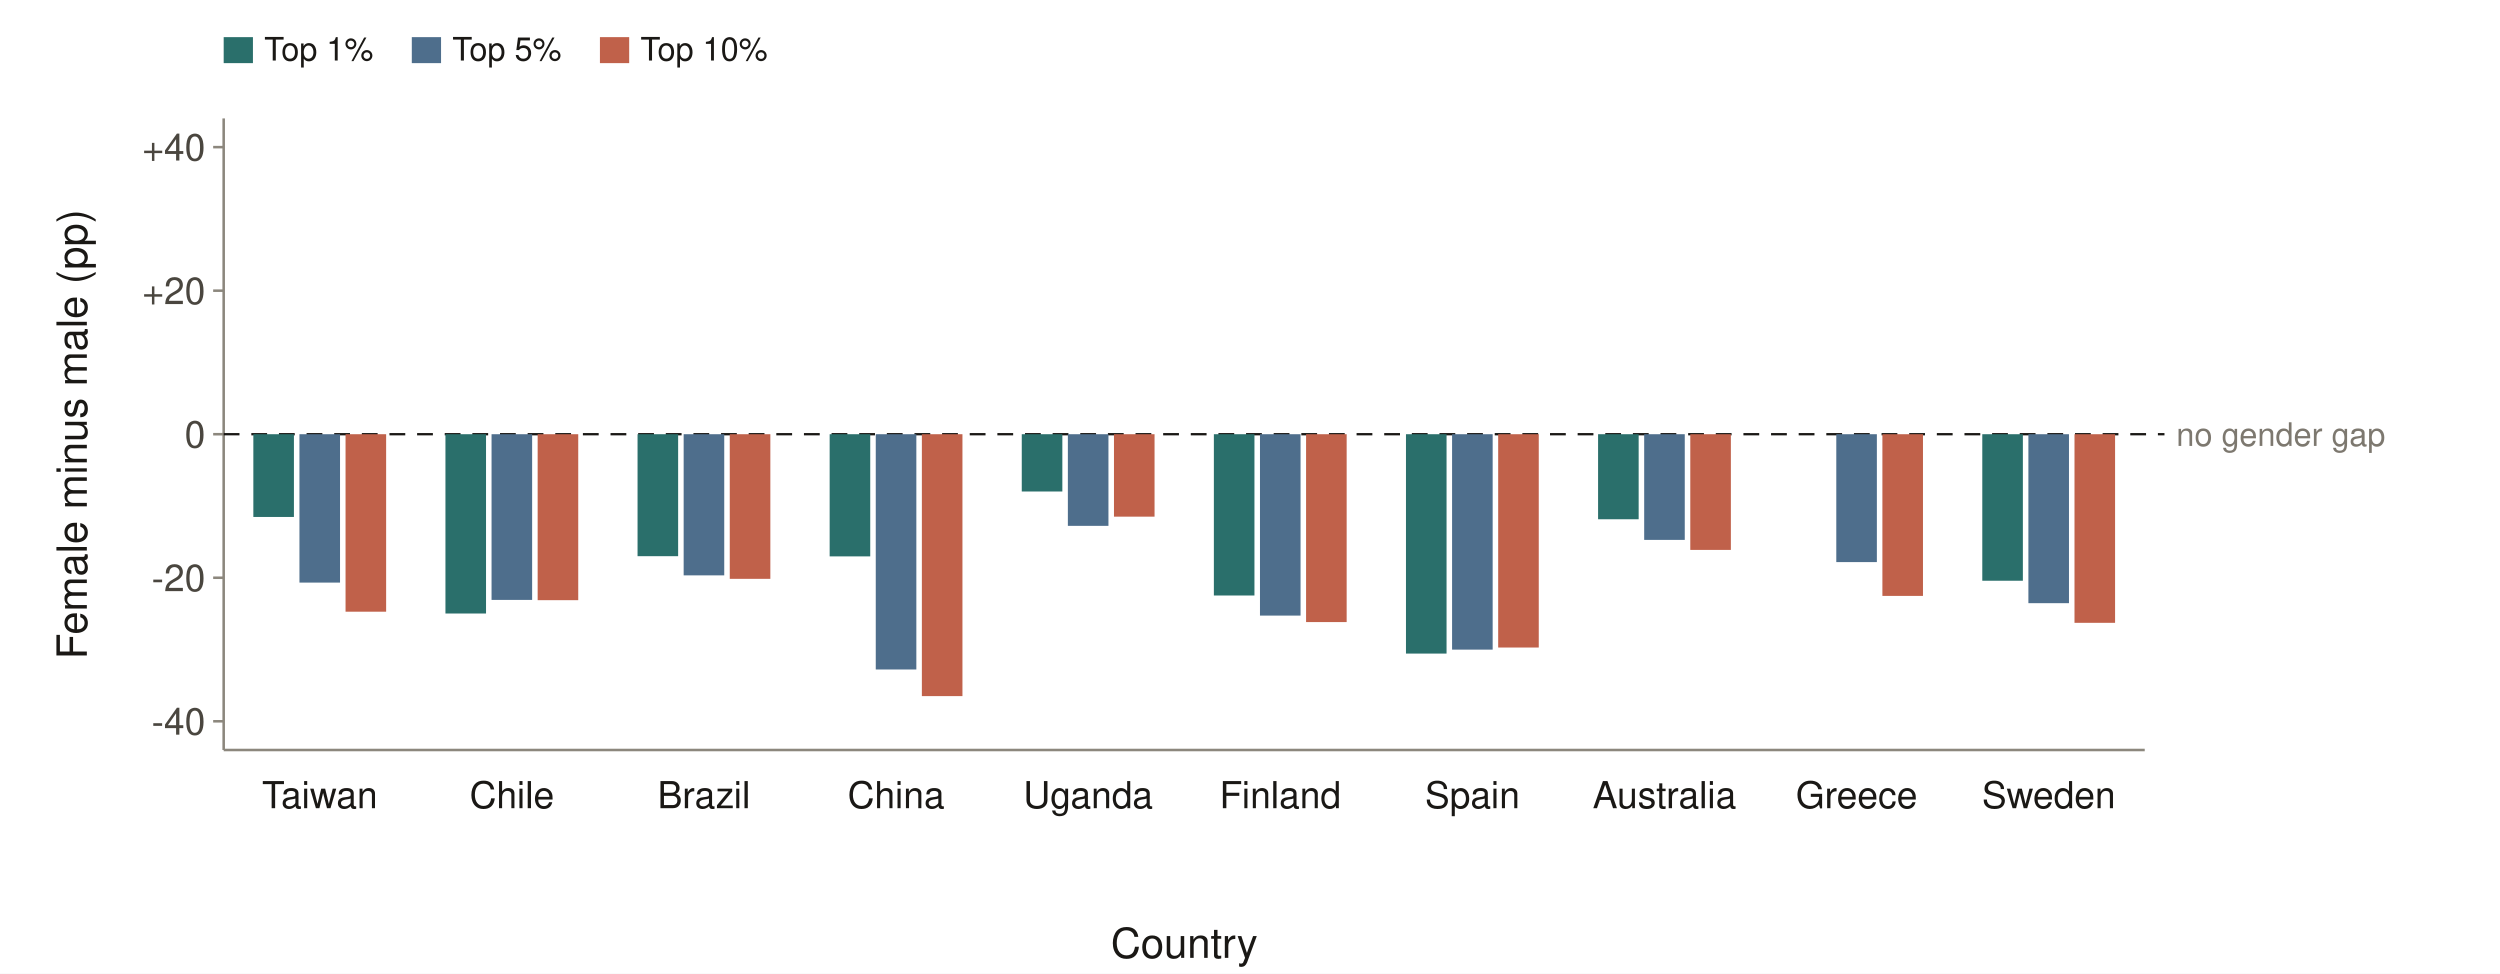
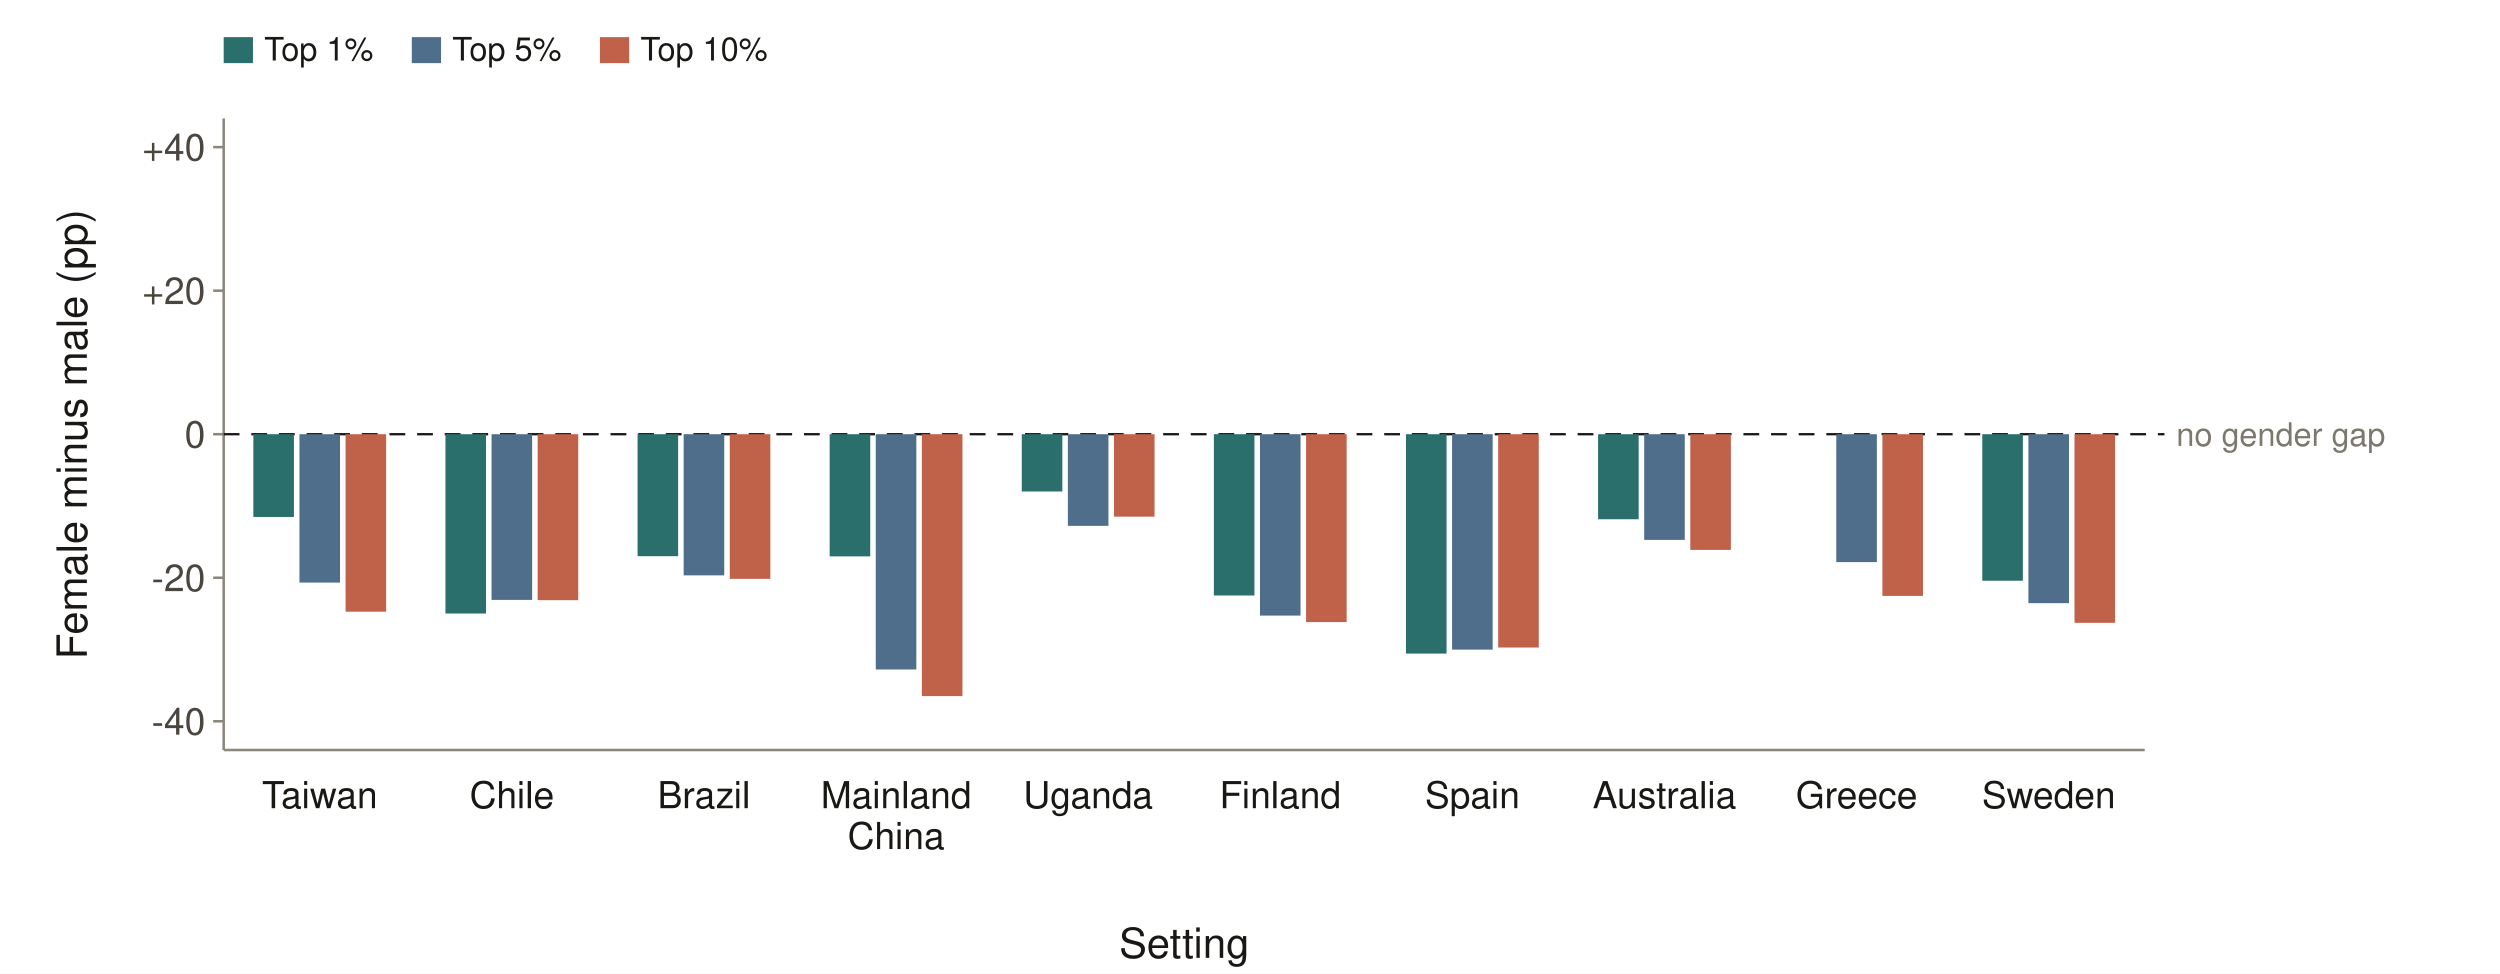
<svg xmlns="http://www.w3.org/2000/svg" width="190mm" height="74mm" viewBox="0 0 190 74">
  <rect width="190" height="74" fill="#FFFFFF" />
  <g transform="translate(0 0)">
    <line x1="17" y1="57" x2="17" y2="9" stroke="#8C877D" stroke-width="0.194" />
    <line x1="17" y1="57" x2="163" y2="57" stroke="#8C877D" stroke-width="0.194" />
    <line x1="16.2" y1="54.818" x2="17" y2="54.818" stroke="#8C877D" stroke-width="0.194" />
    <text x="15.6" y="55.834" font-size="2.822" font-family="Helvetica" fill="#4A463F" text-anchor="end">-40</text>
    <line x1="16.2" y1="43.909" x2="17" y2="43.909" stroke="#8C877D" stroke-width="0.194" />
    <text x="15.6" y="44.925" font-size="2.822" font-family="Helvetica" fill="#4A463F" text-anchor="end">-20</text>
    <line x1="16.2" y1="33" x2="17" y2="33" stroke="#8C877D" stroke-width="0.194" />
    <text x="15.6" y="34.016" font-size="2.822" font-family="Helvetica" fill="#4A463F" text-anchor="end">0</text>
    <line x1="16.2" y1="22.091" x2="17" y2="22.091" stroke="#8C877D" stroke-width="0.194" />
    <text x="15.6" y="23.107" font-size="2.822" font-family="Helvetica" fill="#4A463F" text-anchor="end">+20</text>
    <line x1="16.2" y1="11.182" x2="17" y2="11.182" stroke="#8C877D" stroke-width="0.194" />
    <text x="15.6" y="12.198" font-size="2.822" font-family="Helvetica" fill="#4A463F" text-anchor="end">+40</text>
    <text x="6.6" y="33" font-size="3.175" font-family="Helvetica" fill="#1A1815" text-anchor="middle" transform="rotate(-90 6.6 33)">Female minus male (pp)</text>
    <line x1="17" y1="33" x2="164.5" y2="33" stroke="#1A1815" stroke-width="0.176" stroke-dasharray="1.2 0.9" />
    <text x="165.4" y="33.889" font-size="2.469" font-family="Helvetica" fill="#7D786F">no gender gap</text>
    <rect x="19.254" y="33" width="3.084" height="6.289" fill="#2A6F6B" />
    <rect x="22.758" y="33" width="3.084" height="11.277" fill="#4E6E8C" />
    <rect x="26.262" y="33" width="3.084" height="13.489" fill="#C0614A" />
    <text x="24.3" y="61.422" font-size="2.822" font-family="Helvetica" fill="#1A1815" text-anchor="middle">Taiwan</text>
    <rect x="33.854" y="33" width="3.084" height="13.627" fill="#2A6F6B" />
    <rect x="37.358" y="33" width="3.084" height="12.593" fill="#4E6E8C" />
    <rect x="40.862" y="33" width="3.084" height="12.613" fill="#C0614A" />
    <text x="38.9" y="61.422" font-size="2.822" font-family="Helvetica" fill="#1A1815" text-anchor="middle">Chile</text>
    <rect x="48.454" y="33" width="3.084" height="9.27" fill="#2A6F6B" />
    <rect x="51.958" y="33" width="3.084" height="10.728" fill="#4E6E8C" />
    <rect x="55.462" y="33" width="3.084" height="10.992" fill="#C0614A" />
    <text x="53.5" y="61.422" font-size="2.822" font-family="Helvetica" fill="#1A1815" text-anchor="middle">Brazil</text>
    <rect x="63.054" y="33" width="3.084" height="9.285" fill="#2A6F6B" />
    <rect x="66.558" y="33" width="3.084" height="17.881" fill="#4E6E8C" />
    <rect x="70.062" y="33" width="3.084" height="19.904" fill="#C0614A" />
-     <text x="68.1" y="61.422" font-size="2.822" font-family="Helvetica" fill="#1A1815" text-anchor="middle">China</text>
+     <text x="68.1" y="61.422" font-size="2.822" font-family="Helvetica" fill="#1A1815" text-anchor="middle">Mainland</text>
+     <text x="68.1" y="64.527" font-size="2.822" font-family="Helvetica" fill="#1A1815" text-anchor="middle">China</text>
    <rect x="77.654" y="33" width="3.084" height="4.354" fill="#2A6F6B" />
    <rect x="81.158" y="33" width="3.084" height="6.965" fill="#4E6E8C" />
    <rect x="84.662" y="33" width="3.084" height="6.266" fill="#C0614A" />
    <text x="82.7" y="61.422" font-size="2.822" font-family="Helvetica" fill="#1A1815" text-anchor="middle">Uganda</text>
    <rect x="92.254" y="33" width="3.084" height="12.258" fill="#2A6F6B" />
    <rect x="95.758" y="33" width="3.084" height="13.785" fill="#4E6E8C" />
    <rect x="99.262" y="33" width="3.084" height="14.278" fill="#C0614A" />
    <text x="97.3" y="61.422" font-size="2.822" font-family="Helvetica" fill="#1A1815" text-anchor="middle">Finland</text>
    <rect x="106.854" y="33" width="3.084" height="16.672" fill="#2A6F6B" />
    <rect x="110.358" y="33" width="3.084" height="16.372" fill="#4E6E8C" />
    <rect x="113.862" y="33" width="3.084" height="16.212" fill="#C0614A" />
    <text x="111.9" y="61.422" font-size="2.822" font-family="Helvetica" fill="#1A1815" text-anchor="middle">Spain</text>
    <rect x="121.454" y="33" width="3.084" height="6.464" fill="#2A6F6B" />
    <rect x="124.958" y="33" width="3.084" height="8.032" fill="#4E6E8C" />
    <rect x="128.462" y="33" width="3.084" height="8.793" fill="#C0614A" />
    <text x="126.5" y="61.422" font-size="2.822" font-family="Helvetica" fill="#1A1815" text-anchor="middle">Australia</text>
    <rect x="139.558" y="33" width="3.084" height="9.719" fill="#4E6E8C" />
    <rect x="143.062" y="33" width="3.084" height="12.289" fill="#C0614A" />
    <text x="141.1" y="61.422" font-size="2.822" font-family="Helvetica" fill="#1A1815" text-anchor="middle">Greece</text>
    <rect x="150.654" y="33" width="3.084" height="11.136" fill="#2A6F6B" />
    <rect x="154.158" y="33" width="3.084" height="12.841" fill="#4E6E8C" />
    <rect x="157.662" y="33" width="3.084" height="14.335" fill="#C0614A" />
    <text x="155.7" y="61.422" font-size="2.822" font-family="Helvetica" fill="#1A1815" text-anchor="middle">Sweden</text>
    <rect x="17" y="2.822" width="2.223" height="1.976" fill="#2A6F6B" />
    <text x="20.087" y="4.6" font-size="2.469" font-family="Helvetica" fill="#1A1815">Top 1%</text>
    <rect x="31.297" y="2.822" width="2.223" height="1.976" fill="#4E6E8C" />
    <text x="34.384" y="4.6" font-size="2.469" font-family="Helvetica" fill="#1A1815">Top 5%</text>
    <rect x="45.595" y="2.822" width="2.223" height="1.976" fill="#C0614A" />
    <text x="48.681" y="4.6" font-size="2.469" font-family="Helvetica" fill="#1A1815">Top 10%</text>
-     <text x="90" y="72.8" font-size="3.175" font-family="Helvetica" fill="#1A1815" text-anchor="middle">Country</text>
+     <text x="90" y="72.8" font-size="3.175" font-family="Helvetica" fill="#1A1815" text-anchor="middle">Setting</text>
  </g>
</svg>
